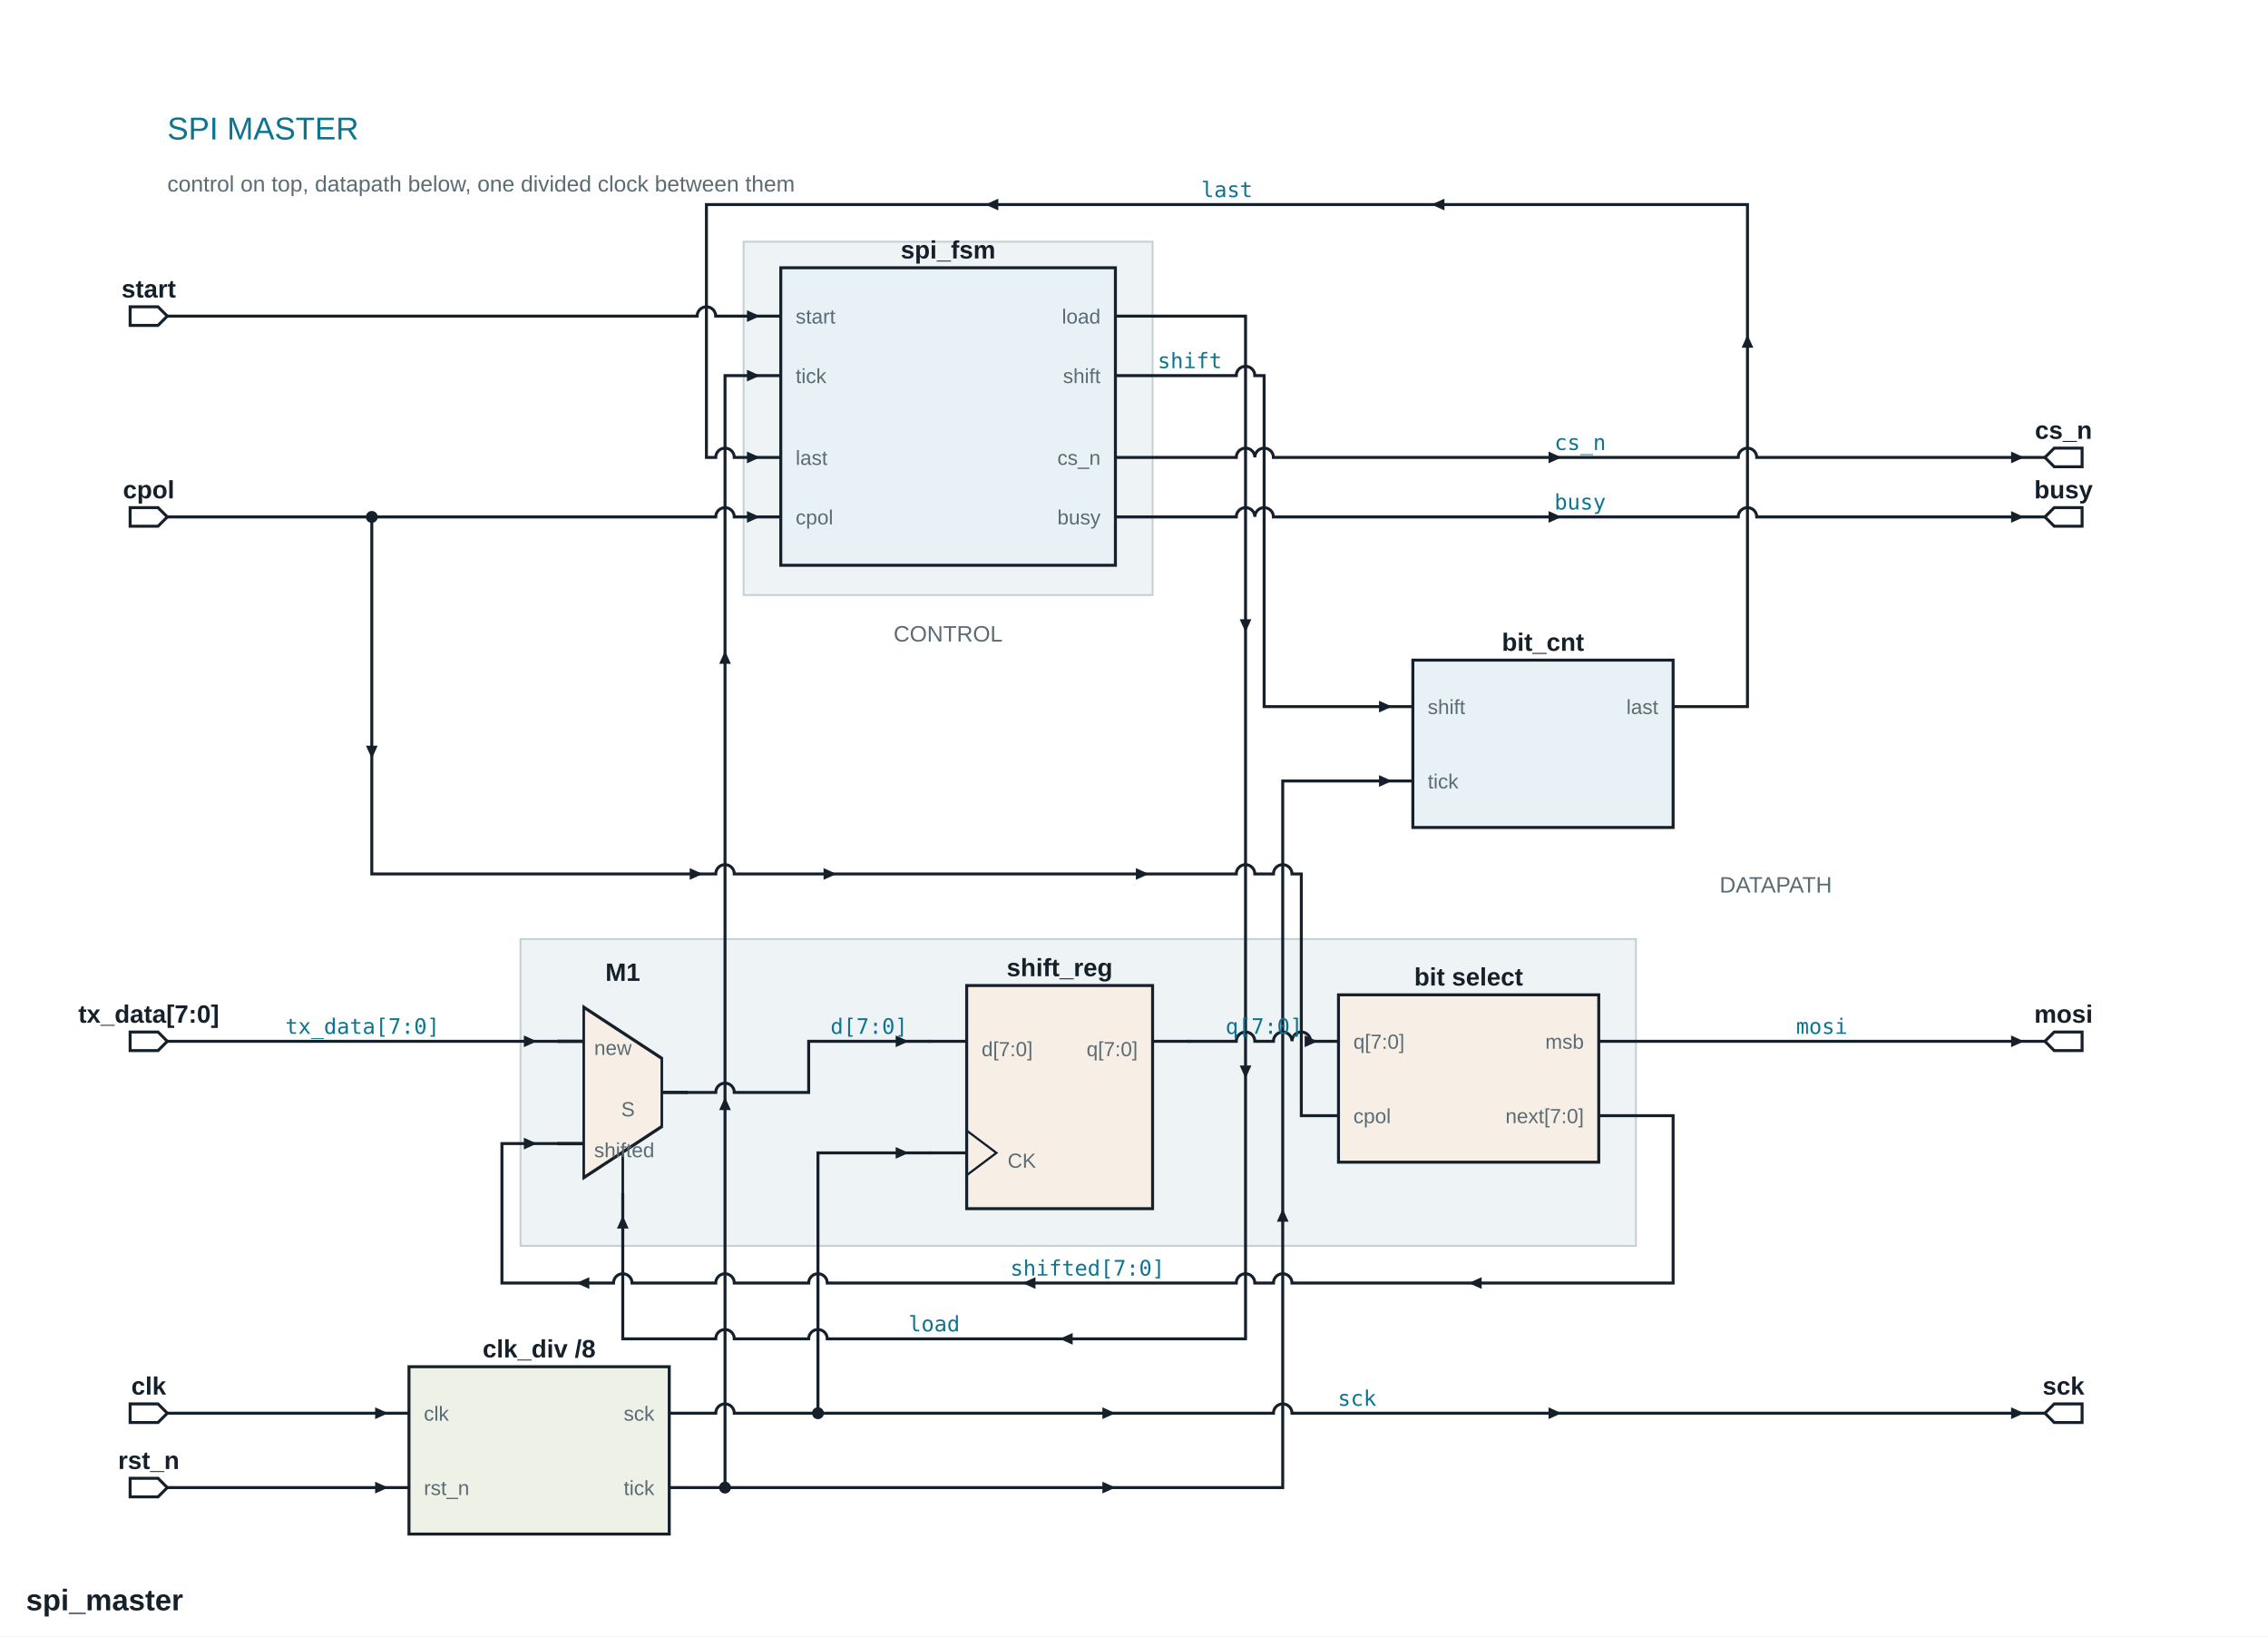
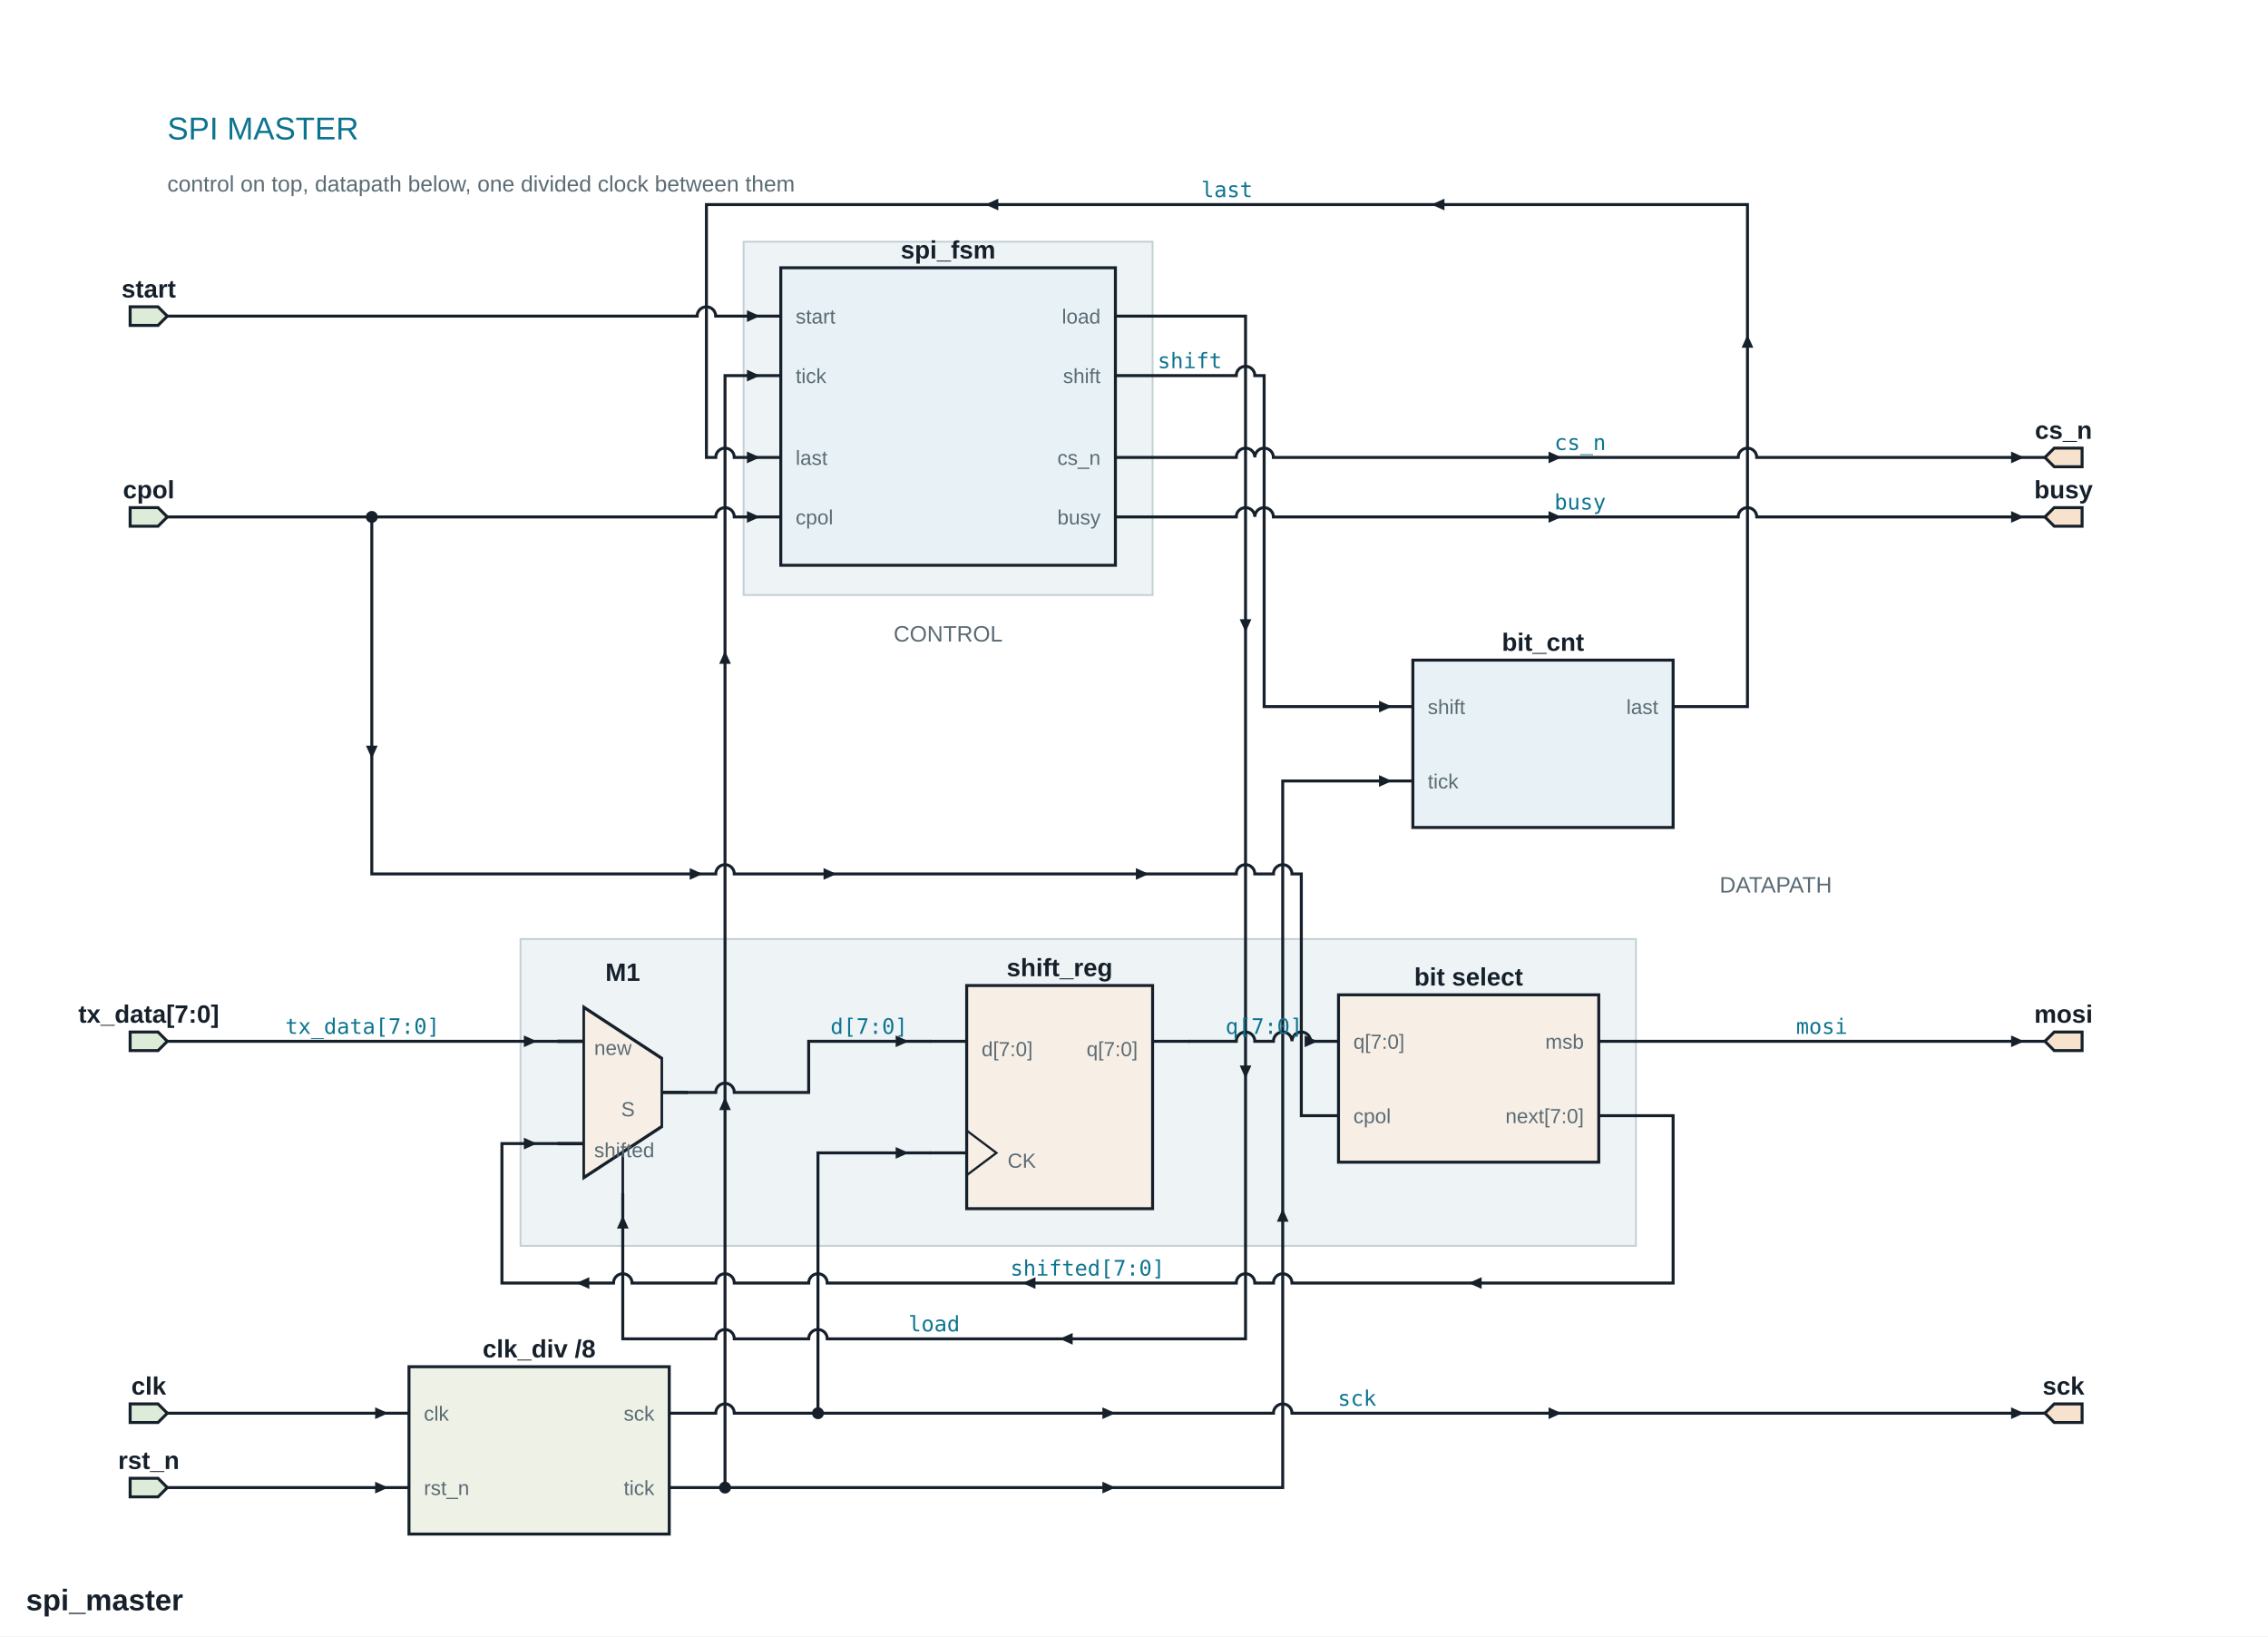
<svg xmlns="http://www.w3.org/2000/svg" width="1220" height="880" viewBox="0 0 1220 880" font-family="'IBM Plex Sans','IBM Plex Sans Text',Arial,Helvetica,sans-serif">
  <rect x="0" y="0" width="1220" height="880" fill="#ffffff" />
  <g class="dl-shapes">
    <rect x="280" y="505" width="600" height="165" fill="#eef4f6" stroke="#c3d0d5" stroke-width="1" />
    <rect x="400" y="130" width="220" height="190" fill="#eef4f6" stroke="#c3d0d5" stroke-width="1" />
    <text x="510" y="345" text-anchor="middle" font-family="'IBM Plex Sans','IBM Plex Sans Text',Arial,Helvetica,sans-serif" font-size="12" fill="#5b6b74">CONTROL</text>
    <text x="925" y="480" text-anchor="start" font-family="'IBM Plex Sans','IBM Plex Sans Text',Arial,Helvetica,sans-serif" font-size="12" fill="#5b6b74">DATAPATH</text>
    <text x="90" y="75" text-anchor="start" font-family="'IBM Plex Sans','IBM Plex Sans Text',Arial,Helvetica,sans-serif" font-size="17" fill="#0d7490">SPI MASTER</text>
    <text x="90" y="103" text-anchor="start" font-family="'IBM Plex Sans','IBM Plex Sans Text',Arial,Helvetica,sans-serif" font-size="12" fill="#5b6b74">control on top, datapath below, one divided clock between them</text>
  </g>
  <g class="dl-nets">
    <path class="dl-net" data-id="n1" d="M90 760 L220 760" fill="none" stroke="#16202b" stroke-width="1.6" stroke-linejoin="miter" stroke-linecap="square" />
    <path class="dl-net" data-id="n2" d="M90 800 L220 800" fill="none" stroke="#16202b" stroke-width="1.6" stroke-linejoin="miter" stroke-linecap="square" />
    <path class="dl-net" data-id="n3" d="M360 760 L385 760 A5 5 0 0 1 395 760 L685 760 A5 5 0 0 1 695 760 L1100 760 M360 760 L385 760 A5 5 0 0 1 395 760 L440 760 L440 620 L500 620" fill="none" stroke="#16202b" stroke-width="1.6" stroke-linejoin="miter" stroke-linecap="square" />
    <path class="dl-net" data-id="n5" d="M360 800 L390 800 L390 202 L420 202 M360 800 L690 800 L690 420 L760 420" fill="none" stroke="#16202b" stroke-width="1.6" stroke-linejoin="miter" stroke-linecap="square" />
    <path class="dl-net" data-id="n7" d="M90 170 L375 170 A5 5 0 0 1 385 170 L420 170" fill="none" stroke="#16202b" stroke-width="1.6" stroke-linejoin="miter" stroke-linecap="square" />
    <path class="dl-net" data-id="n8" d="M90 278 L385 278 A5 5 0 0 1 395 278 L420 278 M90 278 L200 278 L200 470 L385 470 A5 5 0 0 1 395 470 L665 470 A5 5 0 0 1 675 470 L685 470 A5 5 0 0 1 695 470 L700 470 L700 600 L720 600" fill="none" stroke="#16202b" stroke-width="1.6" stroke-linejoin="miter" stroke-linecap="square" />
    <path class="dl-net" data-id="n9" d="M600 246 L665 246 A5 5 0 0 1 675 246 L675 246 A5 5 0 0 1 685 246 L935 246 A5 5 0 0 1 945 246 L1100 246" fill="none" stroke="#16202b" stroke-width="1.6" stroke-linejoin="miter" stroke-linecap="square" />
    <path class="dl-net" data-id="n10" d="M600 278 L665 278 A5 5 0 0 1 675 278 L675 278 A5 5 0 0 1 685 278 L935 278 A5 5 0 0 1 945 278 L1100 278" fill="none" stroke="#16202b" stroke-width="1.6" stroke-linejoin="miter" stroke-linecap="square" />
    <path class="dl-net" data-id="n11" d="M600 202 L665 202 A5 5 0 0 1 675 202 L680 202 L680 380 L760 380" fill="none" stroke="#16202b" stroke-width="1.6" stroke-linejoin="miter" stroke-linecap="square" />
    <path class="dl-net" data-id="n12" d="M900 380 L940 380 L940 110 L380 110 L380 246 L385 246 A5 5 0 0 1 395 246 L420 246" fill="none" stroke="#16202b" stroke-width="1.6" stroke-linejoin="miter" stroke-linecap="square" />
    <path class="dl-net" data-id="n13" d="M600 170 L670 170 L670 720 L445 720 A5 5 0 0 0 435 720 L395 720 A5 5 0 0 0 385 720 L335 720 L335 642.5" fill="none" stroke="#16202b" stroke-width="1.6" stroke-linejoin="miter" stroke-linecap="square" />
    <path class="dl-net" data-id="n14" d="M90 560 L300 560" fill="none" stroke="#16202b" stroke-width="1.6" stroke-linejoin="miter" stroke-linecap="square" />
    <path class="dl-net" data-id="n15" d="M370 587.5 L385 587.5 A5 5 0 0 1 395 587.5 L435 587.5 L435 560 L500 560" fill="none" stroke="#16202b" stroke-width="1.6" stroke-linejoin="miter" stroke-linecap="square" />
    <path class="dl-net" data-id="n16" d="M640 560 L665 560 A5 5 0 0 1 675 560 L685 560 A5 5 0 0 1 695 560 L695 560 A5 5 0 0 1 705 560 L720 560" fill="none" stroke="#16202b" stroke-width="1.6" stroke-linejoin="miter" stroke-linecap="square" />
    <path class="dl-net" data-id="n17" d="M860 560 L1100 560" fill="none" stroke="#16202b" stroke-width="1.6" stroke-linejoin="miter" stroke-linecap="square" />
    <path class="dl-net" data-id="n18" d="M860 600 L900 600 L900 690 L695 690 A5 5 0 0 0 685 690 L675 690 A5 5 0 0 0 665 690 L445 690 A5 5 0 0 0 435 690 L395 690 A5 5 0 0 0 385 690 L340 690 A5 5 0 0 0 330 690 L270 690 L270 615 L300 615" fill="none" stroke="#16202b" stroke-width="1.6" stroke-linejoin="miter" stroke-linecap="square" />
    <text x="730" y="756" text-anchor="middle" font-family="'IBM Plex Mono','DejaVu Sans Mono','Courier New',monospace" font-size="11.5" fill="#0d7490">sck</text>
    <text x="850" y="242" text-anchor="middle" font-family="'IBM Plex Mono','DejaVu Sans Mono','Courier New',monospace" font-size="11.5" fill="#0d7490">cs_n</text>
    <text x="850" y="274" text-anchor="middle" font-family="'IBM Plex Mono','DejaVu Sans Mono','Courier New',monospace" font-size="11.5" fill="#0d7490">busy</text>
    <text x="640" y="198" text-anchor="middle" font-family="'IBM Plex Mono','DejaVu Sans Mono','Courier New',monospace" font-size="11.5" fill="#0d7490">shift</text>
    <text x="660" y="106" text-anchor="middle" font-family="'IBM Plex Mono','DejaVu Sans Mono','Courier New',monospace" font-size="11.5" fill="#0d7490">last</text>
    <text x="502.5" y="716" text-anchor="middle" font-family="'IBM Plex Mono','DejaVu Sans Mono','Courier New',monospace" font-size="11.5" fill="#0d7490">load</text>
    <text x="195" y="556" text-anchor="middle" font-family="'IBM Plex Mono','DejaVu Sans Mono','Courier New',monospace" font-size="11.5" fill="#0d7490">tx_data[7:0]</text>
    <text x="467.5" y="556" text-anchor="middle" font-family="'IBM Plex Mono','DejaVu Sans Mono','Courier New',monospace" font-size="11.5" fill="#0d7490">d[7:0]</text>
    <text x="680" y="556" text-anchor="middle" font-family="'IBM Plex Mono','DejaVu Sans Mono','Courier New',monospace" font-size="11.5" fill="#0d7490">q[7:0]</text>
    <text x="980" y="556" text-anchor="middle" font-family="'IBM Plex Mono','DejaVu Sans Mono','Courier New',monospace" font-size="11.5" fill="#0d7490">mosi</text>
    <text x="585" y="686" text-anchor="middle" font-family="'IBM Plex Mono','DejaVu Sans Mono','Courier New',monospace" font-size="11.5" fill="#0d7490">shifted[7:0]</text>
    <polygon points="208.8,760 201.8,763.15 201.8,756.85" fill="#16202b" />
    <polygon points="208.8,800 201.8,803.15 201.8,796.85" fill="#16202b" />
    <polygon points="600,760 593,763.15 593,756.85" fill="#16202b" />
    <polygon points="840,760 833,763.15 833,756.85" fill="#16202b" />
    <polygon points="1088.8,760 1081.8,763.15 1081.8,756.85" fill="#16202b" />
    <polygon points="488.8,620 481.8,623.15 481.8,616.85" fill="#16202b" />
    <polygon points="390,590 393.15,597 386.85,597" fill="#16202b" />
    <polygon points="390,350 393.15,357 386.85,357" fill="#16202b" />
    <polygon points="408.8,202 401.8,205.15 401.8,198.85" fill="#16202b" />
    <polygon points="600,800 593,803.15 593,796.85" fill="#16202b" />
    <polygon points="690,650 693.15,657 686.85,657" fill="#16202b" />
    <polygon points="748.8,420 741.8,423.15 741.8,416.85" fill="#16202b" />
    <polygon points="408.8,170 401.8,173.15 401.8,166.85" fill="#16202b" />
    <polygon points="408.8,278 401.8,281.15 401.8,274.85" fill="#16202b" />
    <polygon points="200,408 196.85,401 203.15,401" fill="#16202b" />
    <polygon points="378,470 371,473.15 371,466.85" fill="#16202b" />
    <polygon points="618,470 611,473.15 611,466.85" fill="#16202b" />
    <polygon points="450,470 443,473.15 443,466.85" fill="#16202b" />
    <polygon points="840,246 833,249.15 833,242.85" fill="#16202b" />
    <polygon points="1088.8,246 1081.8,249.15 1081.8,242.85" fill="#16202b" />
    <polygon points="840,278 833,281.15 833,274.85" fill="#16202b" />
    <polygon points="1088.8,278 1081.8,281.15 1081.8,274.85" fill="#16202b" />
    <polygon points="748.8,380 741.8,383.15 741.8,376.85" fill="#16202b" />
    <polygon points="940,180 943.15,187 936.85,187" fill="#16202b" />
    <polygon points="770,110 777,106.85 777,113.15" fill="#16202b" />
    <polygon points="530,110 537,106.85 537,113.15" fill="#16202b" />
    <polygon points="408.8,246 401.8,249.15 401.8,242.85" fill="#16202b" />
    <polygon points="670,340 666.85,333 673.15,333" fill="#16202b" />
    <polygon points="670,580 666.85,573 673.15,573" fill="#16202b" />
    <polygon points="570,720 577,716.85 577,723.15" fill="#16202b" />
    <polygon points="335,653.7 338.15,660.7 331.85,660.7" fill="#16202b" />
    <polygon points="288.8,560 281.8,563.15 281.8,556.85" fill="#16202b" />
    <polygon points="488.8,560 481.8,563.15 481.8,556.85" fill="#16202b" />
    <polygon points="708.8,560 701.8,563.15 701.8,556.85" fill="#16202b" />
    <polygon points="1088.8,560 1081.8,563.15 1081.8,556.85" fill="#16202b" />
    <polygon points="790,690 797,686.85 797,693.15" fill="#16202b" />
    <polygon points="550,690 557,686.85 557,693.15" fill="#16202b" />
    <polygon points="310,690 317,686.85 317,693.15" fill="#16202b" />
    <polygon points="288.8,615 281.8,618.15 281.8,611.85" fill="#16202b" />
    <circle cx="200" cy="278" r="3.2" fill="#16202b" />
    <circle cx="390" cy="800" r="3.2" fill="#16202b" />
    <circle cx="440" cy="760" r="3.2" fill="#16202b" />
  </g>
  <g class="dl-cells">
    <g class="dl-cell" data-id="p_clk" data-type="port_in" transform="matrix(1,0,0,1,70,755)">
-       <path d="M0 0 H15 L20 5 L15 10 H0 Z" fill="#ffffff" stroke="#16202b" stroke-width="1.6" />
+       <path d="M0 0 H15 L20 5 L15 10 H0 Z" fill="#dcecd8" stroke="#16202b" stroke-width="1.6" />
    </g>
    <text x="80" y="750" text-anchor="middle" font-family="'IBM Plex Sans','IBM Plex Sans Text',Arial,Helvetica,sans-serif" font-size="13.5" font-weight="600" fill="#16202b">clk</text>
    <g class="dl-cell" data-id="p_rstn" data-type="port_in" transform="matrix(1,0,0,1,70,795)">
-       <path d="M0 0 H15 L20 5 L15 10 H0 Z" fill="#ffffff" stroke="#16202b" stroke-width="1.6" />
+       <path d="M0 0 H15 L20 5 L15 10 H0 Z" fill="#dcecd8" stroke="#16202b" stroke-width="1.6" />
    </g>
    <text x="80" y="790" text-anchor="middle" font-family="'IBM Plex Sans','IBM Plex Sans Text',Arial,Helvetica,sans-serif" font-size="13.5" font-weight="600" fill="#16202b">rst_n</text>
    <g class="dl-cell" data-id="div" data-type="block" transform="matrix(1,0,0,1,220,735)">
      <rect x="0" y="0" width="140" height="90" fill="#eef2e6" stroke="#16202b" stroke-width="1.6" />
    </g>
    <text x="228" y="764" text-anchor="start" font-family="'IBM Plex Sans','IBM Plex Sans Text',Arial,Helvetica,sans-serif" font-size="11" fill="#5b6b74">clk</text>
    <text x="228" y="804" text-anchor="start" font-family="'IBM Plex Sans','IBM Plex Sans Text',Arial,Helvetica,sans-serif" font-size="11" fill="#5b6b74">rst_n</text>
    <text x="352" y="764" text-anchor="end" font-family="'IBM Plex Sans','IBM Plex Sans Text',Arial,Helvetica,sans-serif" font-size="11" fill="#5b6b74">sck</text>
    <text x="352" y="804" text-anchor="end" font-family="'IBM Plex Sans','IBM Plex Sans Text',Arial,Helvetica,sans-serif" font-size="11" fill="#5b6b74">tick</text>
    <text x="290" y="730" text-anchor="middle" font-family="'IBM Plex Sans','IBM Plex Sans Text',Arial,Helvetica,sans-serif" font-size="13.5" font-weight="600" fill="#16202b">clk_div /8</text>
    <g class="dl-cell" data-id="p_start" data-type="port_in" transform="matrix(1,0,0,1,70,165)">
-       <path d="M0 0 H15 L20 5 L15 10 H0 Z" fill="#ffffff" stroke="#16202b" stroke-width="1.6" />
+       <path d="M0 0 H15 L20 5 L15 10 H0 Z" fill="#dcecd8" stroke="#16202b" stroke-width="1.6" />
    </g>
    <text x="80" y="160" text-anchor="middle" font-family="'IBM Plex Sans','IBM Plex Sans Text',Arial,Helvetica,sans-serif" font-size="13.5" font-weight="600" fill="#16202b">start</text>
    <g class="dl-cell" data-id="p_cpol" data-type="port_in" transform="matrix(1,0,0,1,70,273)">
-       <path d="M0 0 H15 L20 5 L15 10 H0 Z" fill="#ffffff" stroke="#16202b" stroke-width="1.6" />
+       <path d="M0 0 H15 L20 5 L15 10 H0 Z" fill="#dcecd8" stroke="#16202b" stroke-width="1.6" />
    </g>
    <text x="80" y="268" text-anchor="middle" font-family="'IBM Plex Sans','IBM Plex Sans Text',Arial,Helvetica,sans-serif" font-size="13.5" font-weight="600" fill="#16202b">cpol</text>
    <g class="dl-cell" data-id="fsm" data-type="block8" transform="matrix(1,0,0,1,420,144)">
      <rect x="0" y="0" width="180" height="160" fill="#e8f2f6" stroke="#16202b" stroke-width="1.6" />
    </g>
    <text x="428" y="174" text-anchor="start" font-family="'IBM Plex Sans','IBM Plex Sans Text',Arial,Helvetica,sans-serif" font-size="11" fill="#5b6b74">start</text>
    <text x="428" y="206" text-anchor="start" font-family="'IBM Plex Sans','IBM Plex Sans Text',Arial,Helvetica,sans-serif" font-size="11" fill="#5b6b74">tick</text>
    <text x="428" y="250" text-anchor="start" font-family="'IBM Plex Sans','IBM Plex Sans Text',Arial,Helvetica,sans-serif" font-size="11" fill="#5b6b74">last</text>
    <text x="428" y="282" text-anchor="start" font-family="'IBM Plex Sans','IBM Plex Sans Text',Arial,Helvetica,sans-serif" font-size="11" fill="#5b6b74">cpol</text>
    <text x="592" y="174" text-anchor="end" font-family="'IBM Plex Sans','IBM Plex Sans Text',Arial,Helvetica,sans-serif" font-size="11" fill="#5b6b74">load</text>
    <text x="592" y="206" text-anchor="end" font-family="'IBM Plex Sans','IBM Plex Sans Text',Arial,Helvetica,sans-serif" font-size="11" fill="#5b6b74">shift</text>
    <text x="592" y="250" text-anchor="end" font-family="'IBM Plex Sans','IBM Plex Sans Text',Arial,Helvetica,sans-serif" font-size="11" fill="#5b6b74">cs_n</text>
    <text x="592" y="282" text-anchor="end" font-family="'IBM Plex Sans','IBM Plex Sans Text',Arial,Helvetica,sans-serif" font-size="11" fill="#5b6b74">busy</text>
    <text x="510" y="139" text-anchor="middle" font-family="'IBM Plex Sans','IBM Plex Sans Text',Arial,Helvetica,sans-serif" font-size="13.5" font-weight="600" fill="#16202b">spi_fsm</text>
    <g class="dl-cell" data-id="cnt" data-type="block" transform="matrix(1,0,0,1,760,355)">
      <rect x="0" y="0" width="140" height="90" fill="#e8f2f6" stroke="#16202b" stroke-width="1.6" />
    </g>
    <text x="768" y="384" text-anchor="start" font-family="'IBM Plex Sans','IBM Plex Sans Text',Arial,Helvetica,sans-serif" font-size="11" fill="#5b6b74">shift</text>
    <text x="768" y="424" text-anchor="start" font-family="'IBM Plex Sans','IBM Plex Sans Text',Arial,Helvetica,sans-serif" font-size="11" fill="#5b6b74">tick</text>
    <text x="892" y="384" text-anchor="end" font-family="'IBM Plex Sans','IBM Plex Sans Text',Arial,Helvetica,sans-serif" font-size="11" fill="#5b6b74">last</text>
    <text x="830" y="350" text-anchor="middle" font-family="'IBM Plex Sans','IBM Plex Sans Text',Arial,Helvetica,sans-serif" font-size="13.5" font-weight="600" fill="#16202b">bit_cnt</text>
    <g class="dl-cell" data-id="p_tx" data-type="port_in" transform="matrix(1,0,0,1,70,555)">
-       <path d="M0 0 H15 L20 5 L15 10 H0 Z" fill="#ffffff" stroke="#16202b" stroke-width="1.6" />
+       <path d="M0 0 H15 L20 5 L15 10 H0 Z" fill="#dcecd8" stroke="#16202b" stroke-width="1.6" />
    </g>
    <text x="80" y="550" text-anchor="middle" font-family="'IBM Plex Sans','IBM Plex Sans Text',Arial,Helvetica,sans-serif" font-size="13.5" font-weight="600" fill="#16202b">tx_data[7:0]</text>
    <g class="dl-cell" data-id="m1" data-type="mux2w" transform="matrix(1.4,0,0,1.8333,300,532.5)">
      <line x1="0" y1="15" x2="10" y2="15" stroke="#16202b" stroke-width="0.99" />
      <line x1="0" y1="45" x2="10" y2="45" stroke="#16202b" stroke-width="0.99" />
      <polygon points="10,5 40,20 40,40 10,55" fill="#f7efe6" stroke="#16202b" stroke-width="0.99" />
      <line x1="40" y1="30" x2="50" y2="30" stroke="#16202b" stroke-width="0.99" />
      <line x1="25" y1="47.5" x2="25" y2="60" stroke="#16202b" stroke-width="0.99" />
    </g>
    <text x="319.6" y="567.333" text-anchor="start" font-family="'IBM Plex Sans','IBM Plex Sans Text',Arial,Helvetica,sans-serif" font-size="11" fill="#5b6b74">new</text>
    <text x="319.6" y="622.333" text-anchor="start" font-family="'IBM Plex Sans','IBM Plex Sans Text',Arial,Helvetica,sans-serif" font-size="11" fill="#5b6b74">shifted</text>
    <text x="337.8" y="600.333" text-anchor="middle" font-family="'IBM Plex Sans','IBM Plex Sans Text',Arial,Helvetica,sans-serif" font-size="11" fill="#5b6b74">S</text>
    <text x="335" y="527.5" text-anchor="middle" font-family="'IBM Plex Sans','IBM Plex Sans Text',Arial,Helvetica,sans-serif" font-size="13.5" font-weight="600" fill="#16202b">M1</text>
    <g class="dl-cell" data-id="shr" data-type="reg" transform="matrix(2,0,0,2,500,530)">
      <line x1="0" y1="15" x2="10" y2="15" stroke="#16202b" stroke-width="0.8" />
      <line x1="0" y1="45" x2="10" y2="45" stroke="#16202b" stroke-width="0.8" />
      <rect x="10" y="0" width="50" height="60" fill="#f7efe6" stroke="#16202b" stroke-width="0.8" />
      <path d="M10 39 L18 45 L10 51" fill="none" stroke="#16202b" stroke-width="0.6" />
      <line x1="60" y1="15" x2="70" y2="15" stroke="#16202b" stroke-width="0.8" />
    </g>
    <text x="528" y="568" text-anchor="start" font-family="'IBM Plex Sans','IBM Plex Sans Text',Arial,Helvetica,sans-serif" font-size="11" fill="#5b6b74">d[7:0]</text>
    <text x="542" y="628" text-anchor="start" font-family="'IBM Plex Sans','IBM Plex Sans Text',Arial,Helvetica,sans-serif" font-size="11" fill="#5b6b74">CK</text>
    <text x="612" y="568" text-anchor="end" font-family="'IBM Plex Sans','IBM Plex Sans Text',Arial,Helvetica,sans-serif" font-size="11" fill="#5b6b74">q[7:0]</text>
    <text x="570" y="525" text-anchor="middle" font-family="'IBM Plex Sans','IBM Plex Sans Text',Arial,Helvetica,sans-serif" font-size="13.5" font-weight="600" fill="#16202b">shift_reg</text>
    <g class="dl-cell" data-id="bitsel" data-type="block" transform="matrix(1,0,0,1,720,535)">
      <rect x="0" y="0" width="140" height="90" fill="#f7efe6" stroke="#16202b" stroke-width="1.6" />
    </g>
    <text x="728" y="564" text-anchor="start" font-family="'IBM Plex Sans','IBM Plex Sans Text',Arial,Helvetica,sans-serif" font-size="11" fill="#5b6b74">q[7:0]</text>
    <text x="728" y="604" text-anchor="start" font-family="'IBM Plex Sans','IBM Plex Sans Text',Arial,Helvetica,sans-serif" font-size="11" fill="#5b6b74">cpol</text>
    <text x="852" y="564" text-anchor="end" font-family="'IBM Plex Sans','IBM Plex Sans Text',Arial,Helvetica,sans-serif" font-size="11" fill="#5b6b74">msb</text>
    <text x="852" y="604" text-anchor="end" font-family="'IBM Plex Sans','IBM Plex Sans Text',Arial,Helvetica,sans-serif" font-size="11" fill="#5b6b74">next[7:0]</text>
    <text x="790" y="530" text-anchor="middle" font-family="'IBM Plex Sans','IBM Plex Sans Text',Arial,Helvetica,sans-serif" font-size="13.5" font-weight="600" fill="#16202b">bit select</text>
    <g class="dl-cell" data-id="p_cs" data-type="port_out" transform="matrix(1,0,0,1,1100,241)">
-       <path d="M20 0 H5 L0 5 L5 10 H20 Z" fill="#ffffff" stroke="#16202b" stroke-width="1.6" />
+       <path d="M20 0 H5 L0 5 L5 10 H20 Z" fill="#f7e2cd" stroke="#16202b" stroke-width="1.6" />
    </g>
    <text x="1110" y="236" text-anchor="middle" font-family="'IBM Plex Sans','IBM Plex Sans Text',Arial,Helvetica,sans-serif" font-size="13.5" font-weight="600" fill="#16202b">cs_n</text>
    <g class="dl-cell" data-id="p_busy" data-type="port_out" transform="matrix(1,0,0,1,1100,273)">
-       <path d="M20 0 H5 L0 5 L5 10 H20 Z" fill="#ffffff" stroke="#16202b" stroke-width="1.6" />
+       <path d="M20 0 H5 L0 5 L5 10 H20 Z" fill="#f7e2cd" stroke="#16202b" stroke-width="1.6" />
    </g>
    <text x="1110" y="268" text-anchor="middle" font-family="'IBM Plex Sans','IBM Plex Sans Text',Arial,Helvetica,sans-serif" font-size="13.5" font-weight="600" fill="#16202b">busy</text>
    <g class="dl-cell" data-id="p_mosi" data-type="port_out" transform="matrix(1,0,0,1,1100,555)">
-       <path d="M20 0 H5 L0 5 L5 10 H20 Z" fill="#ffffff" stroke="#16202b" stroke-width="1.6" />
+       <path d="M20 0 H5 L0 5 L5 10 H20 Z" fill="#f7e2cd" stroke="#16202b" stroke-width="1.6" />
    </g>
    <text x="1110" y="550" text-anchor="middle" font-family="'IBM Plex Sans','IBM Plex Sans Text',Arial,Helvetica,sans-serif" font-size="13.5" font-weight="600" fill="#16202b">mosi</text>
    <g class="dl-cell" data-id="p_sck" data-type="port_out" transform="matrix(1,0,0,1,1100,755)">
-       <path d="M20 0 H5 L0 5 L5 10 H20 Z" fill="#ffffff" stroke="#16202b" stroke-width="1.6" />
+       <path d="M20 0 H5 L0 5 L5 10 H20 Z" fill="#f7e2cd" stroke="#16202b" stroke-width="1.6" />
    </g>
    <text x="1110" y="750" text-anchor="middle" font-family="'IBM Plex Sans','IBM Plex Sans Text',Arial,Helvetica,sans-serif" font-size="13.5" font-weight="600" fill="#16202b">sck</text>
  </g>
  <text x="14" y="866" font-family="'IBM Plex Sans','IBM Plex Sans Text',Arial,Helvetica,sans-serif" font-size="16" font-weight="600" fill="#16202b">spi_master</text>
</svg>
